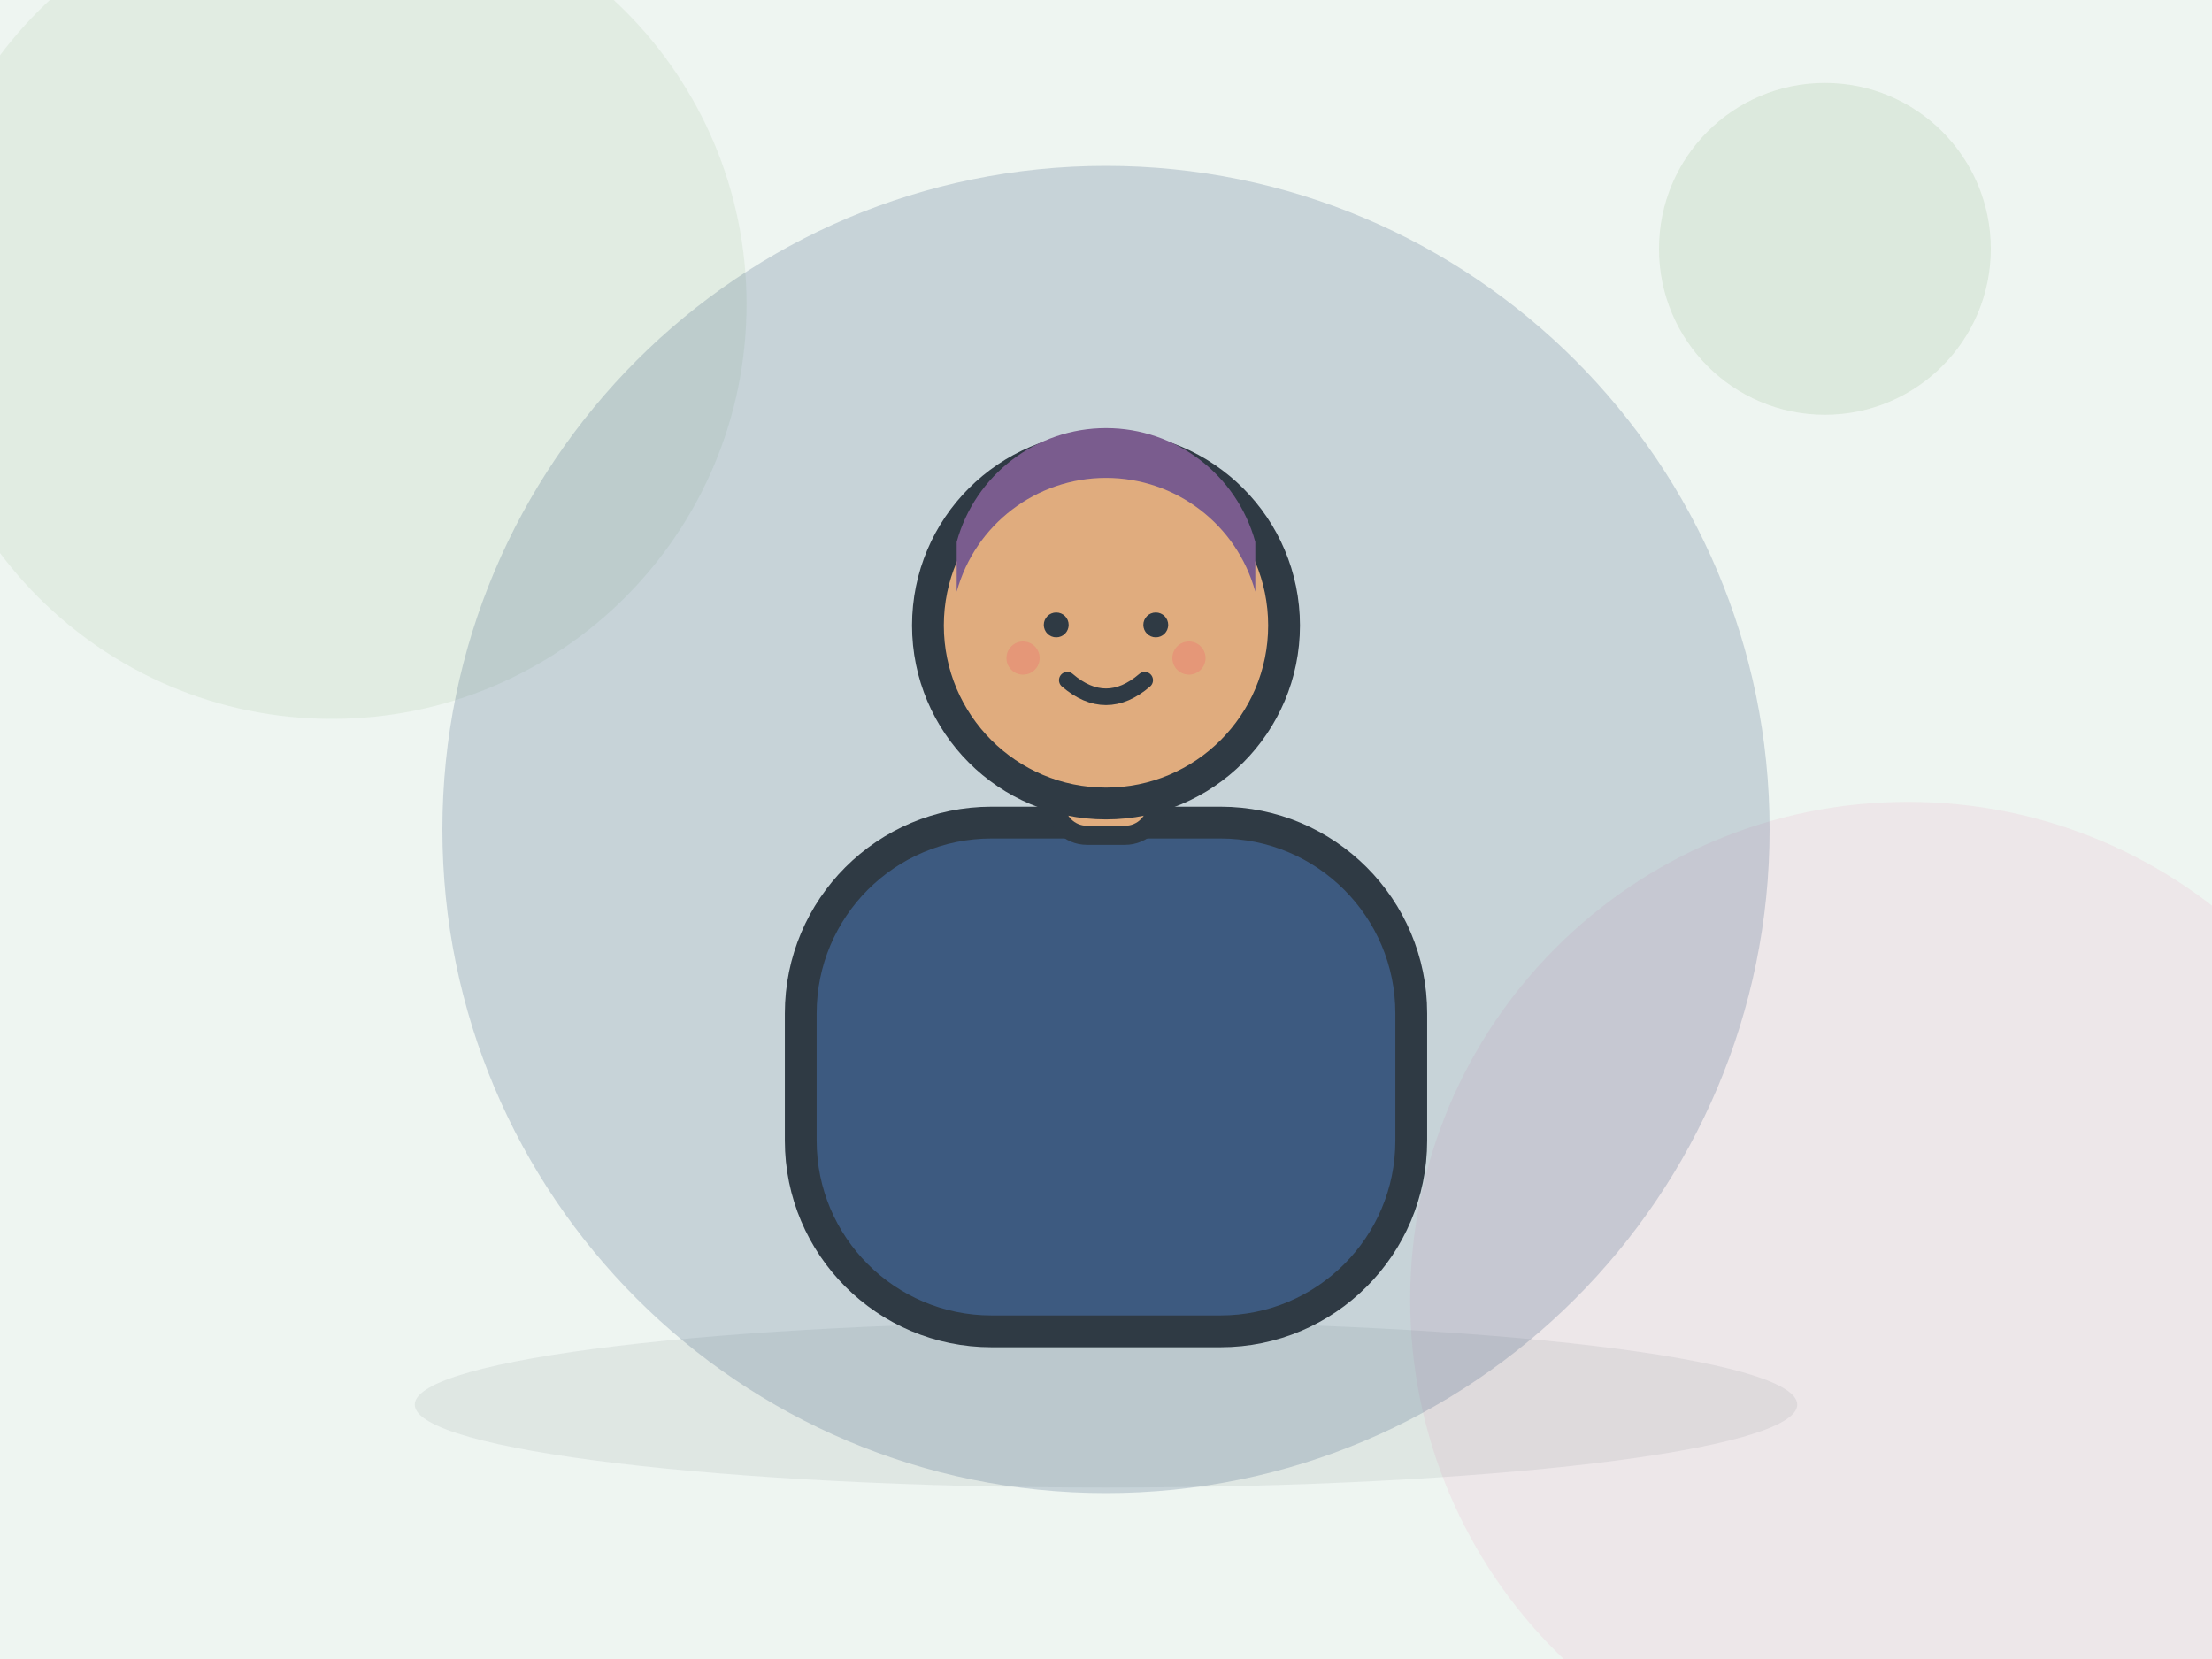
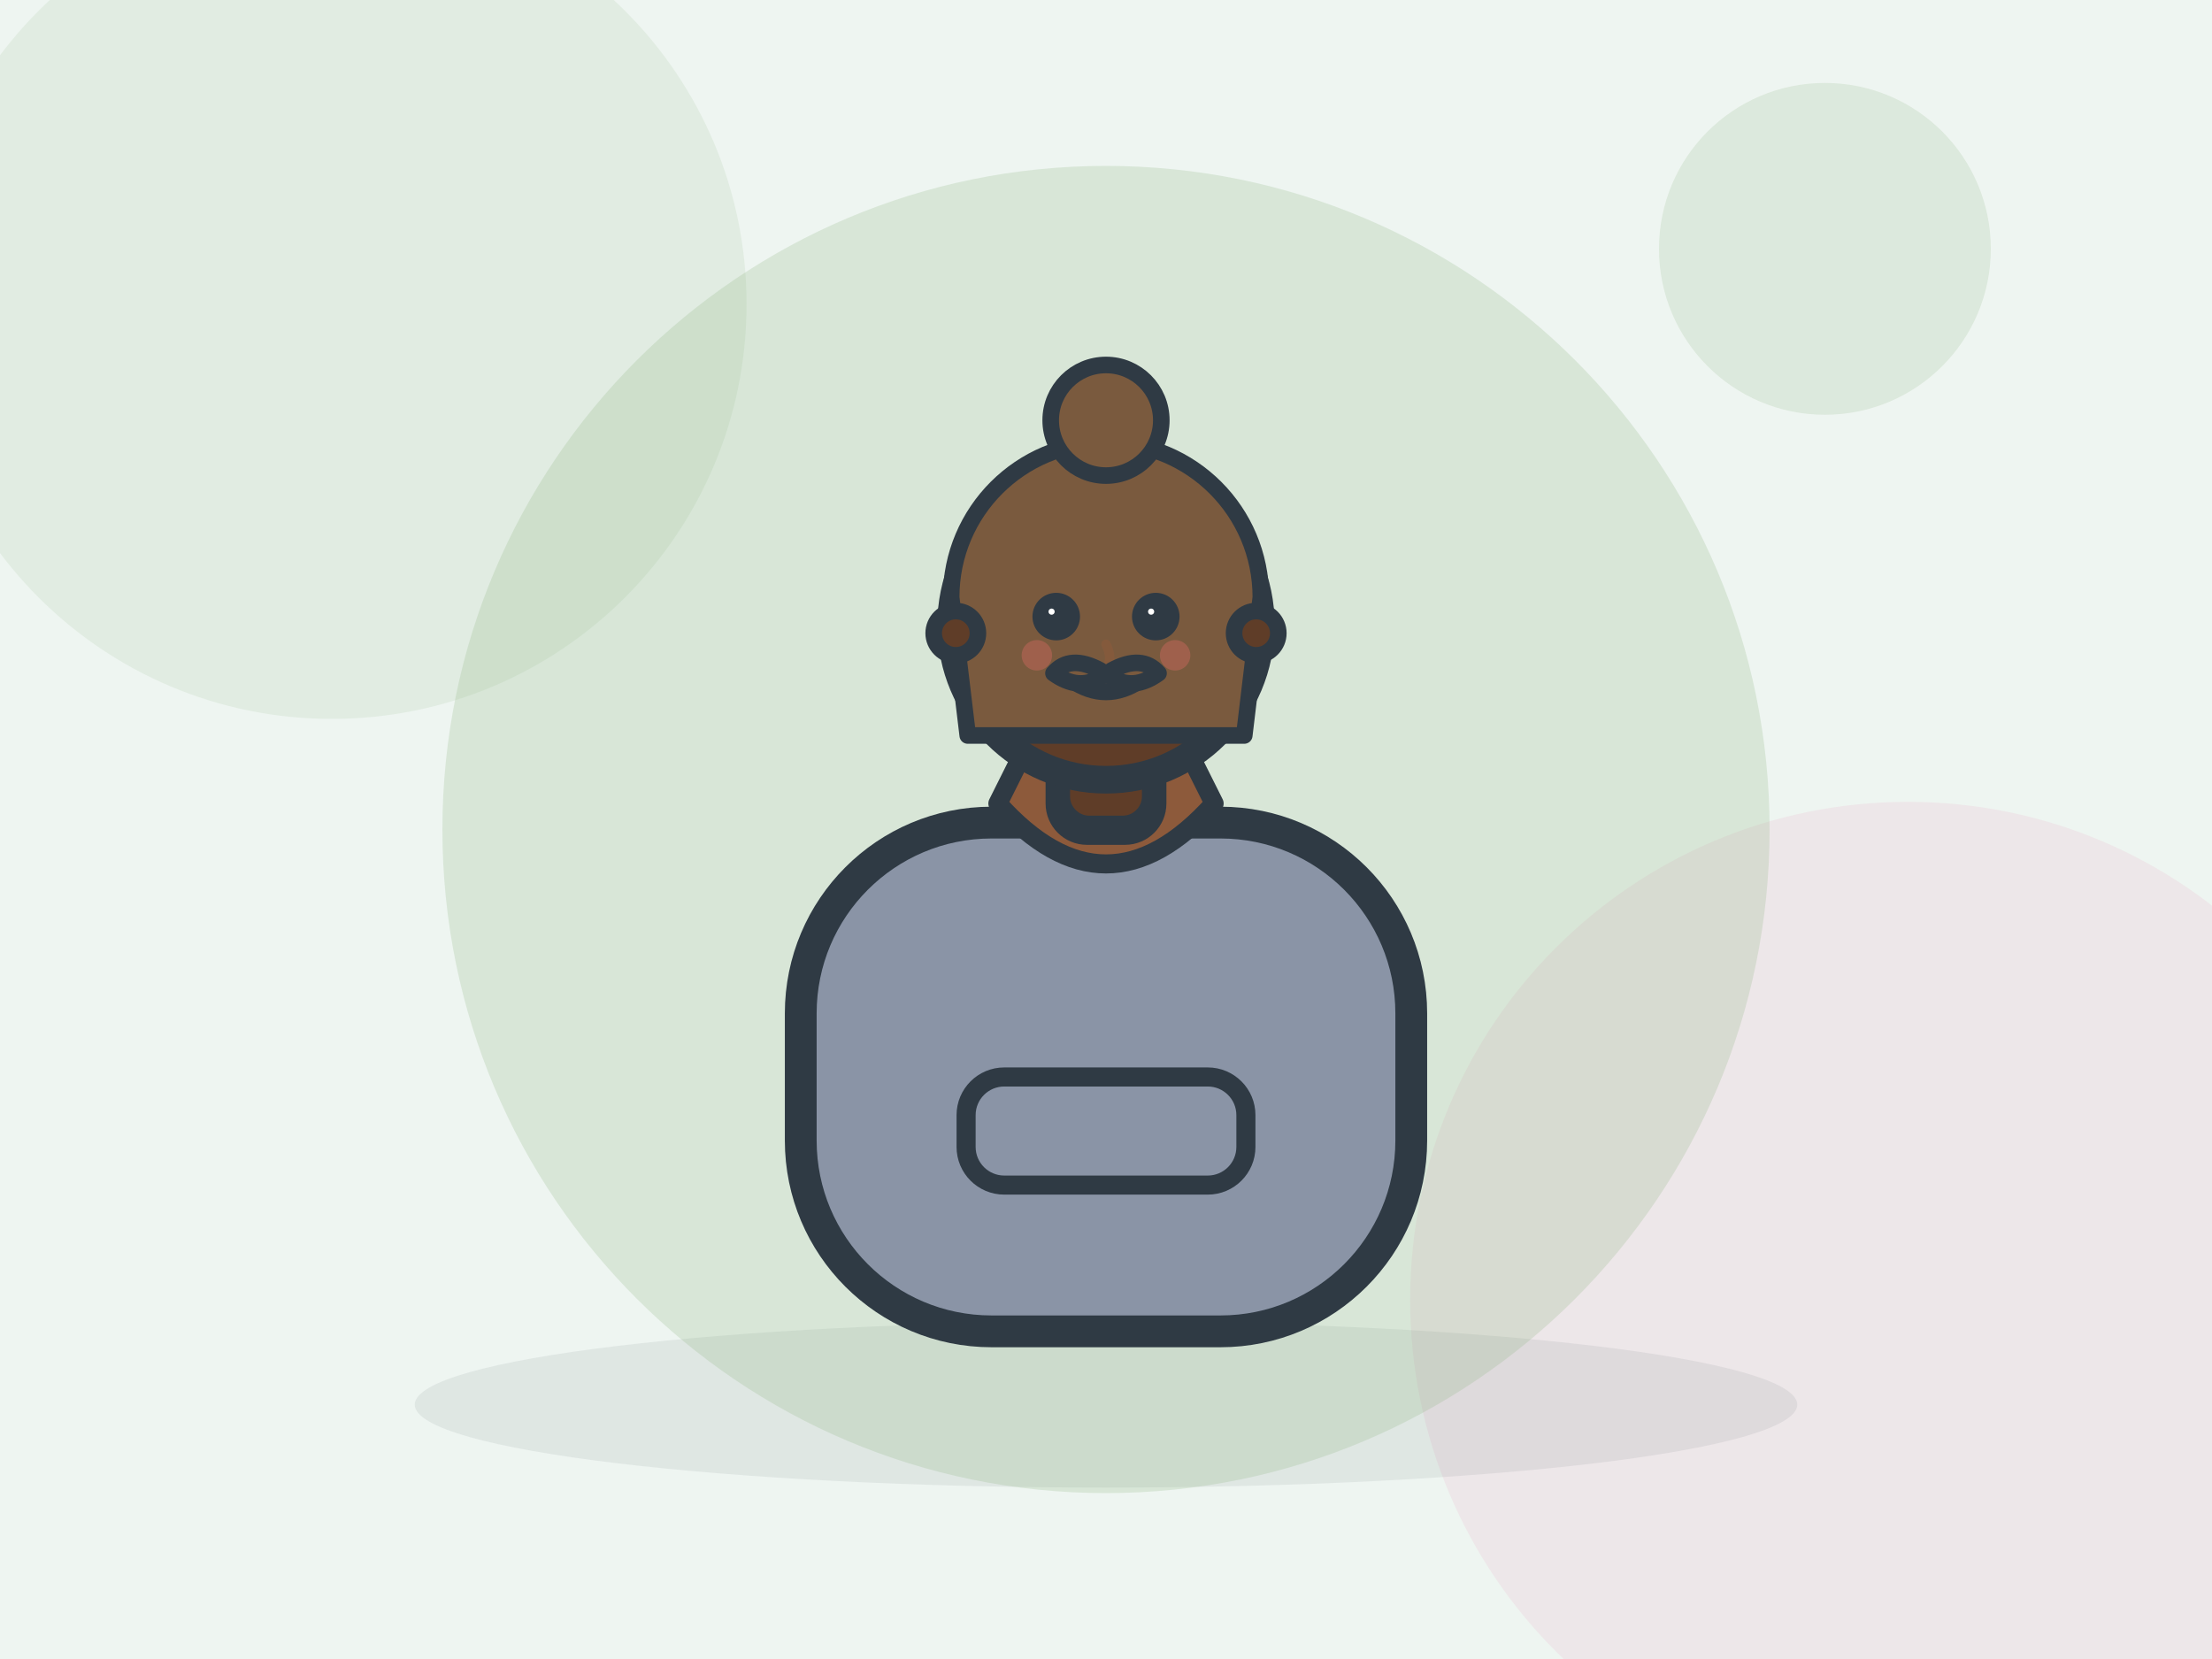
<svg xmlns="http://www.w3.org/2000/svg" viewBox="0 0 800 600" width="800" height="600">
  <rect x="0" y="0" width="800" height="600" rx="0" fill="#eef5f1" />
  <circle cx="120" cy="110" r="150" fill="#8ab17d" opacity="0.13" />
  <circle cx="690" cy="470" r="180" fill="#e78bb0" opacity="0.13" />
  <circle cx="660" cy="90" r="60" fill="#8ab17d" opacity="0.18" />
  <ellipse cx="400" cy="508" rx="250" ry="30" fill="#2f3a44" opacity="0.08" />
-   <circle cx="400" cy="300" r="240" fill="#3d5a80" opacity="0.22" />
+   <circle cx="400" cy="300" r="240" fill="#8ab17d" opacity="0.22" />
  <g transform="translate(400 470) scale(1.15)">
-     <rect x="-96" y="-150" width="192" height="160" rx="60" fill="#3d5a80" stroke="#2f3a44" stroke-width="10" stroke-linejoin="round" stroke-linecap="round" />
-     <rect x="-16" y="-176" width="32" height="30" rx="10" fill="#e0ac7e" stroke="#2f3a44" stroke-width="6" stroke-linejoin="round" stroke-linecap="round" />
-     <circle cx="0" cy="-212" r="56" fill="#e0ac7e" stroke="#2f3a44" stroke-width="10" stroke-linejoin="round" stroke-linecap="round" />
+     <rect x="-96" y="-150" width="192" height="160" rx="60" fill="#8a94a6" stroke="#2f3a44" stroke-width="10" stroke-linejoin="round" stroke-linecap="round" />
+     <path d="M -34 -156 Q 0 -118 34 -156 L 26 -172 Q 0 -150 -26 -172 Z" fill="#8d5a3b" stroke="#2f3a44" stroke-width="6" stroke-linejoin="round" stroke-linecap="round" />
+     <rect x="-44" y="-70" width="88" height="34" rx="12" fill="none" stroke="#2f3a44" stroke-width="6" stroke-linejoin="round" stroke-linecap="round" />
+     <rect x="-16" y="-176" width="32" height="30" rx="10" fill="#5f3d28" stroke="#2f3a44" stroke-width="6" stroke-linejoin="round" stroke-linecap="round" />
  </g>
-   <path d="M 346 214 A 56 56 0 0 1 454 214 L 454 196 A 56 56 0 0 0 346 196 Z" fill="#7a5c8e" />
-   <circle cx="382" cy="226" r="4.5" fill="#2f3a44" />
-   <circle cx="418" cy="226" r="4.5" fill="#2f3a44" />
-   <path d="M 386 246 Q 400 258 414 246" fill="none" stroke="#2f3a44" stroke-width="6" stroke-linejoin="round" stroke-linecap="round" />
-   <circle cx="370" cy="238" r="6" fill="#ef6f6c" opacity="0.35" />
-   <circle cx="430" cy="238" r="6" fill="#ef6f6c" opacity="0.35" />
+   <rect x="384" y="268" width="32" height="30" rx="10" fill="#5f3d28" stroke="#2f3a44" stroke-width="6" stroke-linejoin="round" stroke-linecap="round" />
+   <circle cx="400" cy="226" r="56" fill="#5f3d28" stroke="#2f3a44" stroke-width="10" stroke-linejoin="round" stroke-linecap="round" />
+   <path d="M 344 216 A 56 56 0 0 1 456 216 L 450 266 L 350 266 Z" fill="#7a5a3e" stroke="#2f3a44" stroke-width="6" stroke-linejoin="round" stroke-linecap="round" />
+   <circle cx="400" cy="152" r="20" fill="#7a5a3e" stroke="#2f3a44" stroke-width="6" stroke-linejoin="round" stroke-linecap="round" />
+   <circle cx="345.68" cy="229" r="8" fill="#5f3d28" stroke="#2f3a44" stroke-width="6" stroke-linejoin="round" stroke-linecap="round" />
+   <circle cx="454.32" cy="229" r="8" fill="#5f3d28" stroke="#2f3a44" stroke-width="6" stroke-linejoin="round" stroke-linecap="round" />
+   <path d="M 374 213 Q 382 209 390 213" fill="none" stroke="#7a5a3e" stroke-width="4.6" stroke-linecap="round" />
+   <path d="M 410 213 Q 418 209 426 213" fill="none" stroke="#7a5a3e" stroke-width="4.6" stroke-linecap="round" />
+   <circle cx="382" cy="223" r="5.6" fill="#2f3a44" stroke="#2f3a44" stroke-width="6" stroke-linejoin="round" stroke-linecap="round" />
+   <circle cx="382" cy="223" r="2.464" fill="#2f3a44" />
+   <circle cx="380.32" cy="221.208" r="1.12" fill="#fff" />
+   <circle cx="418" cy="223" r="5.6" fill="#2f3a44" stroke="#2f3a44" stroke-width="6" stroke-linejoin="round" stroke-linecap="round" />
+   <circle cx="418" cy="223" r="2.464" fill="#2f3a44" />
+   <circle cx="416.32" cy="221.208" r="1.12" fill="#fff" />
+   <path d="M 400 233 q 3.6 7.5 -2.6 10.5" fill="none" stroke="#8d5a3b" stroke-width="3.4" stroke-linecap="round" opacity="0.55" />
+   <path d="M 387.5 246 Q 400 254.5 412.5 246" fill="none" stroke="#2f3a44" stroke-width="6" stroke-linejoin="round" stroke-linecap="round" />
+   <path d="M 398 242.5 q -11 -6 -17 1 q 9 6.5 17 1.5 Z" fill="#7a5a3e" stroke="#2f3a44" stroke-width="6" stroke-linejoin="round" stroke-linecap="round" />
+   <path d="M 402 242.5 q 11 -6 17 1 q -9 6.5 -17 1.5 Z" fill="#7a5a3e" stroke="#2f3a44" stroke-width="6" stroke-linejoin="round" stroke-linecap="round" />
+   <circle cx="375" cy="237" r="5.5" fill="#ef6f6c" opacity="0.32" />
+   <circle cx="425" cy="237" r="5.5" fill="#ef6f6c" opacity="0.32" />
</svg>
